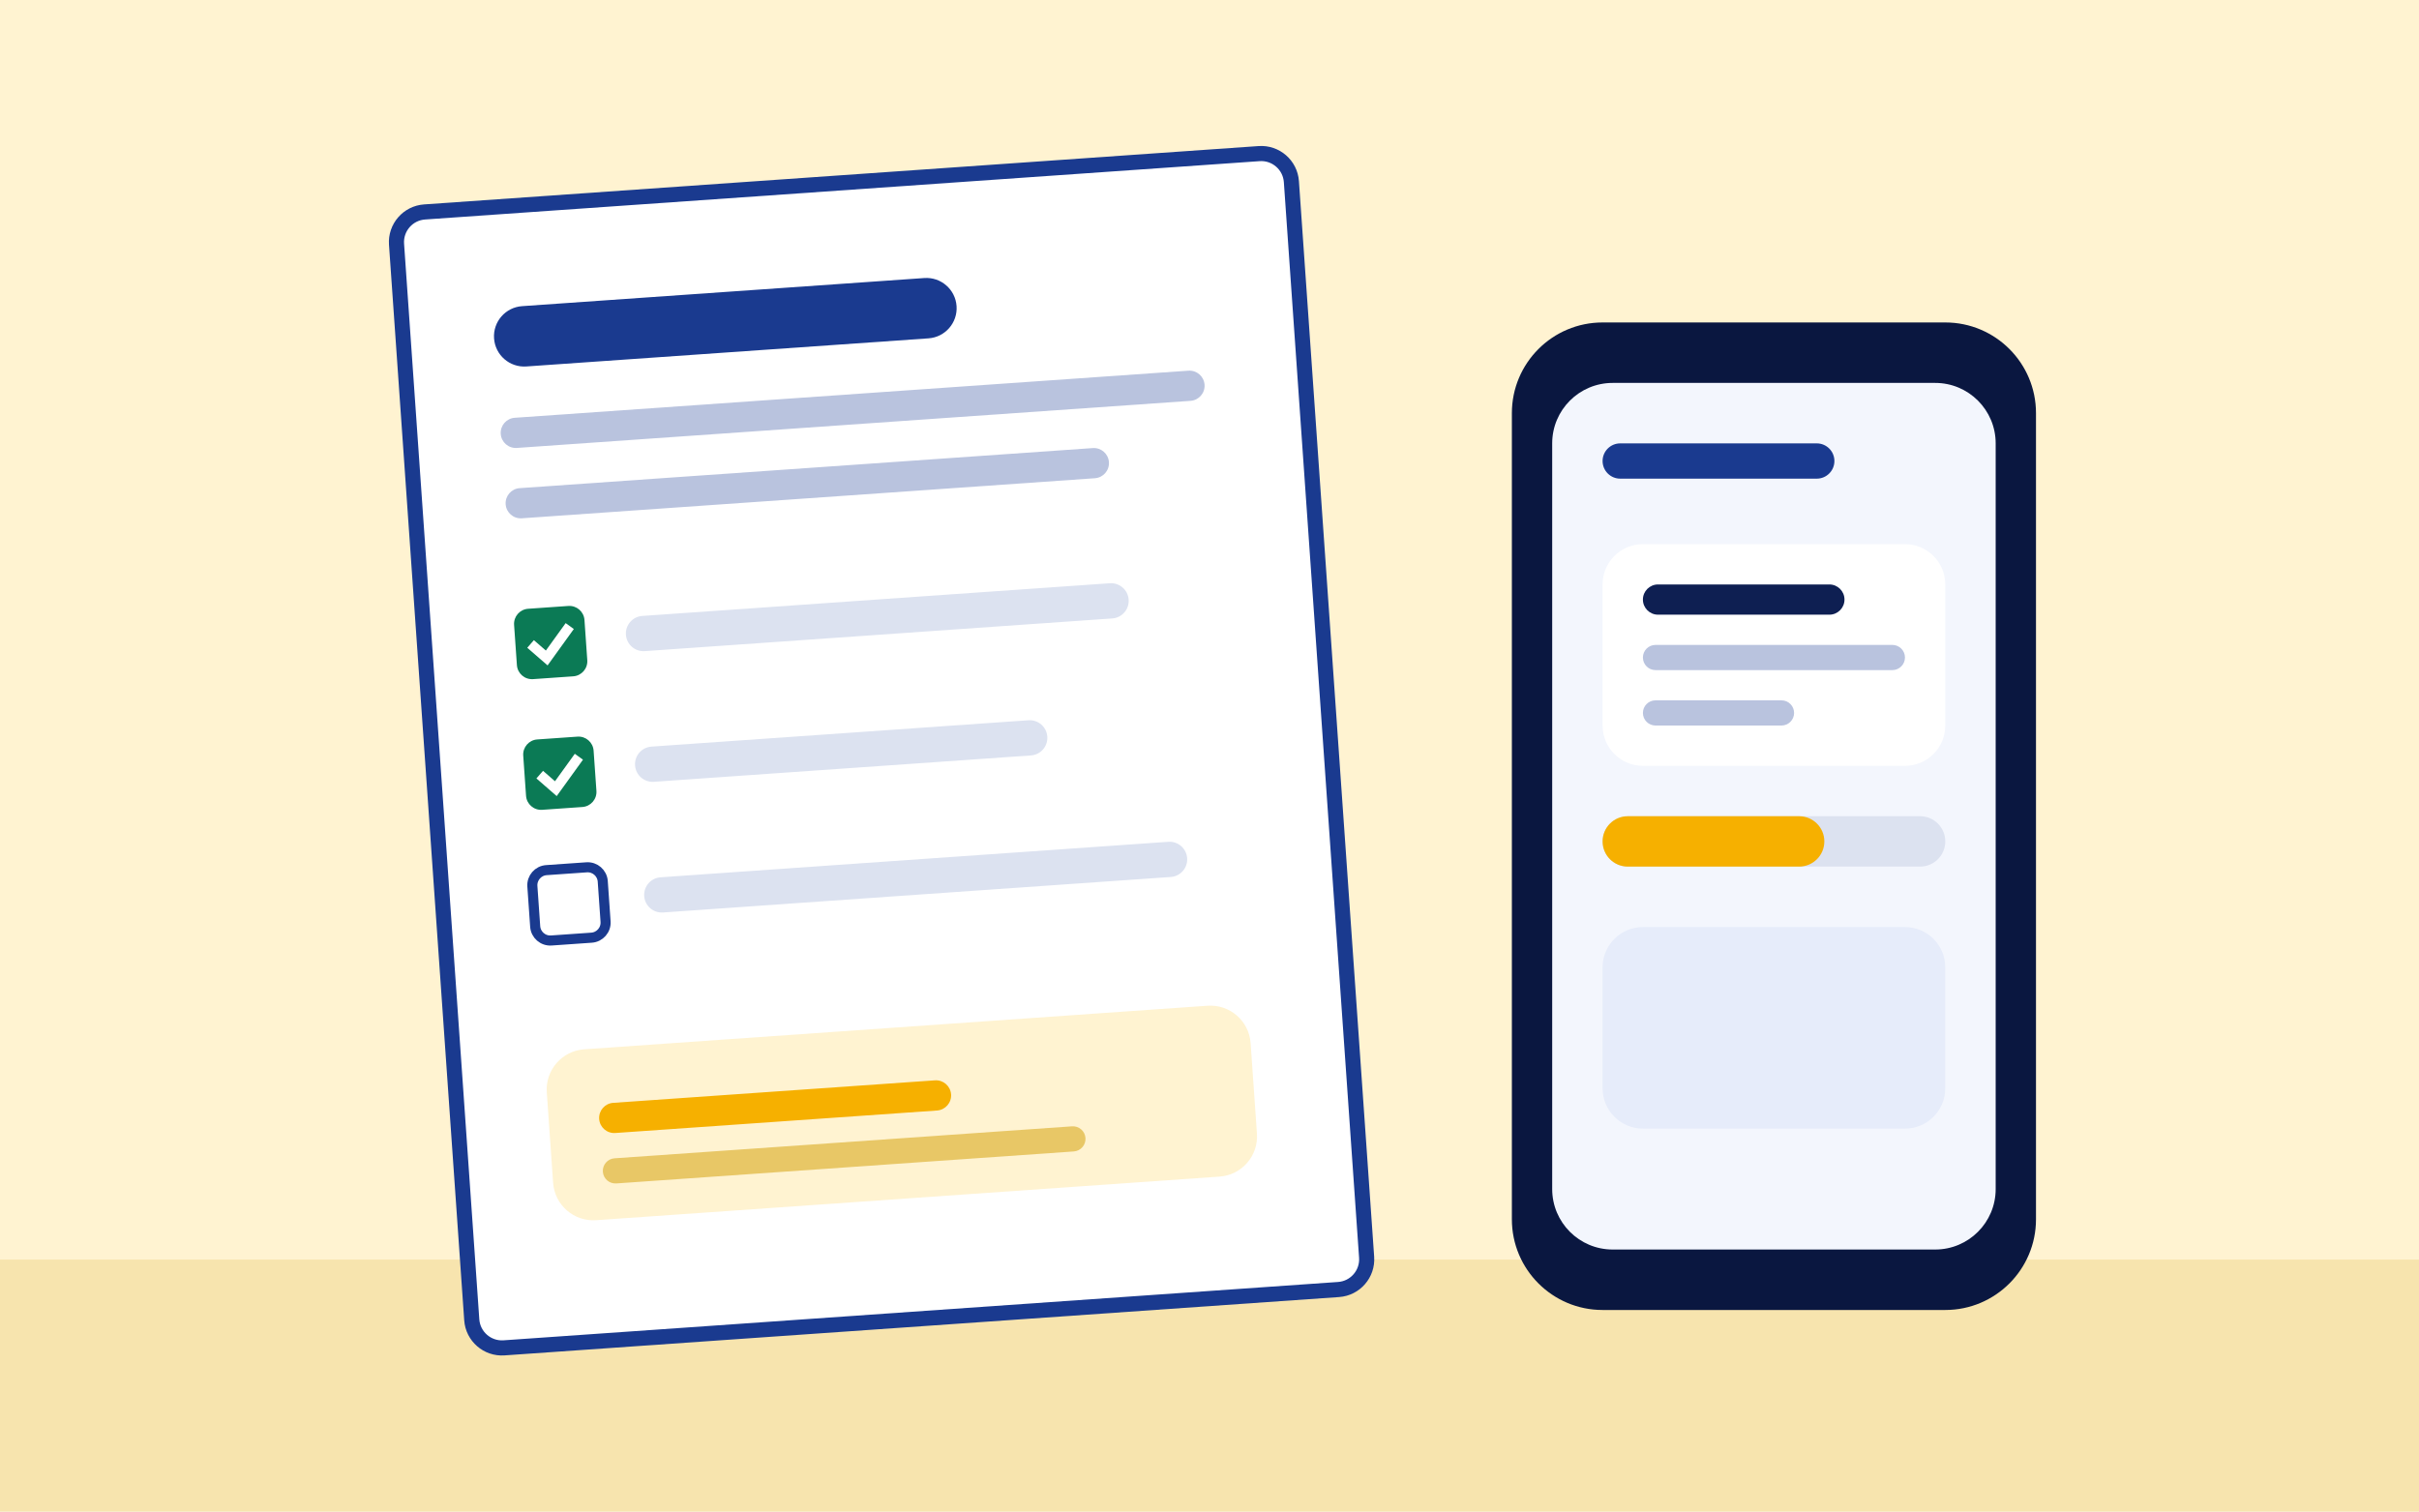
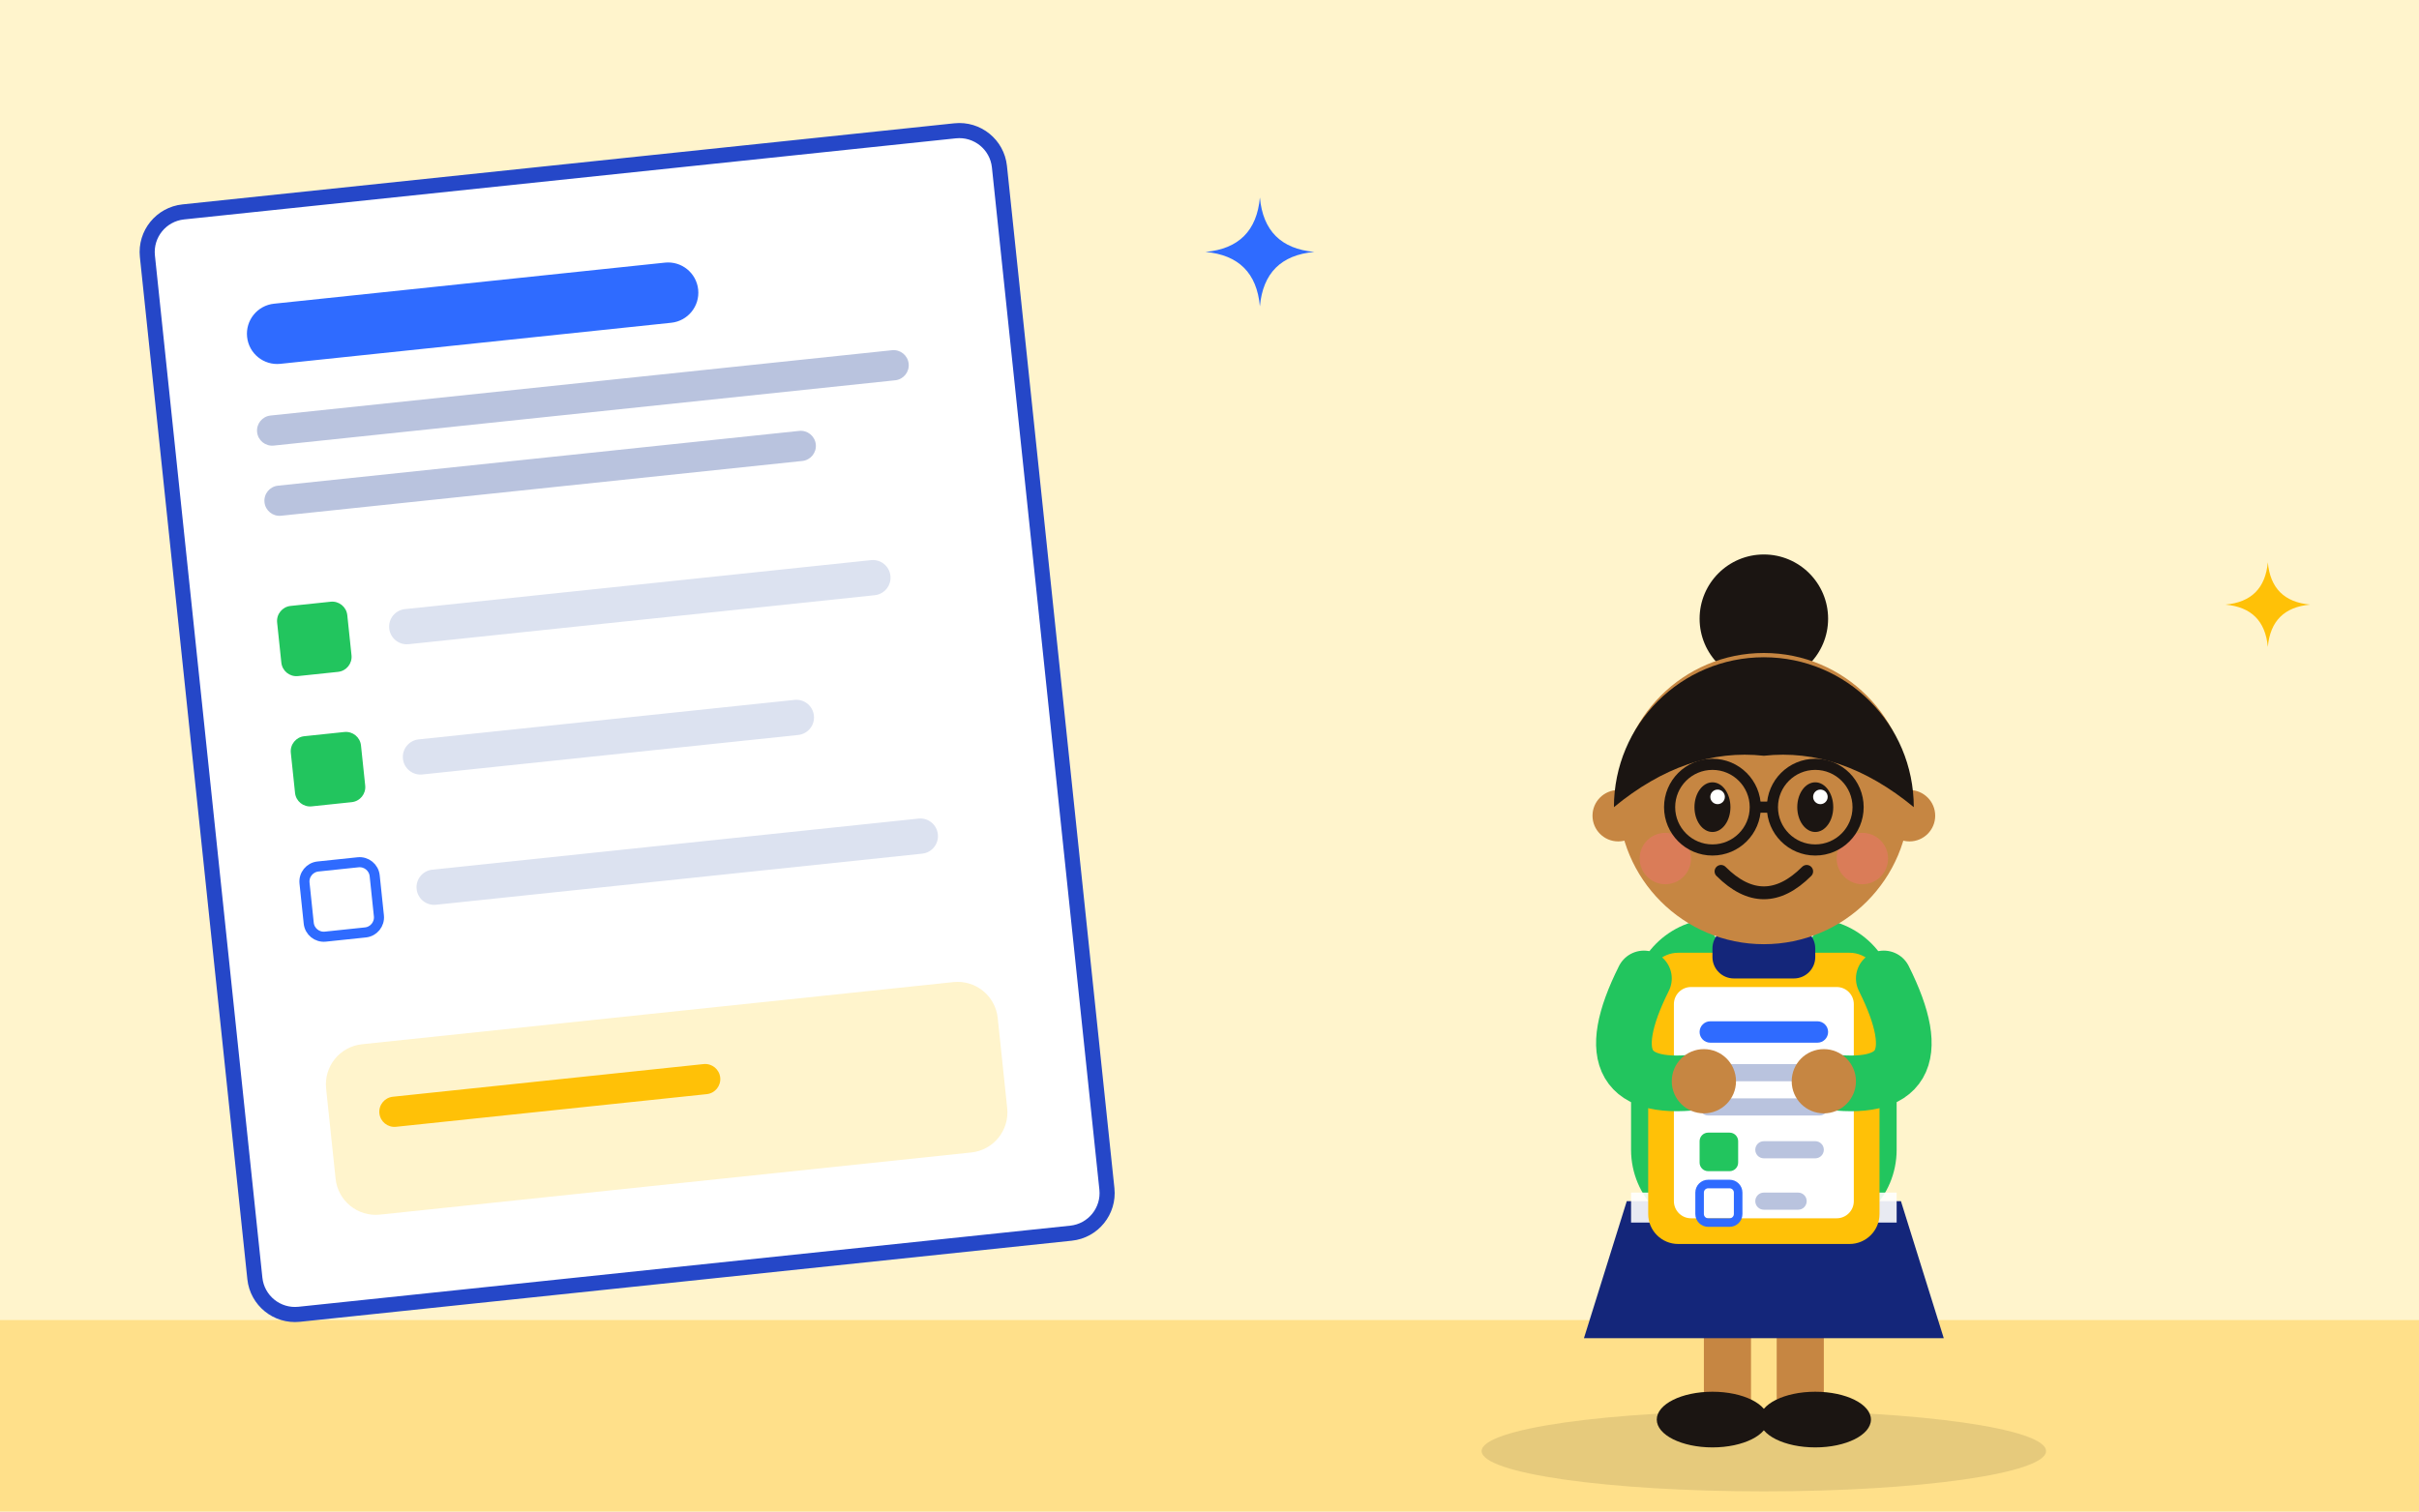
<svg xmlns="http://www.w3.org/2000/svg" viewBox="0 0 480 300" role="img" aria-labelledby="t">
-   <rect width="480" height="300" fill="#FFF3D1" />
-   <rect y="250" width="480" height="50" fill="#F7E4AE" />
-   <g transform="rotate(-4 175 150)">
-     <rect x="86" y="36" width="178" height="226" rx="6" fill="#fff" stroke="#1A3A8F" stroke-width="3" />
-     <rect x="104" y="56" width="92" height="12" rx="6" fill="#1A3A8F" />
-     <rect x="104" y="78" width="140" height="6" rx="3" fill="#B9C3DE" />
-     <rect x="104" y="92" width="120" height="6" rx="3" fill="#B9C3DE" />
-     <rect x="104" y="116" width="14" height="14" rx="3" fill="#0B7A55" />
-     <path d="M107 123l3 3 5-6" fill="none" stroke="#fff" stroke-width="2" />
-     <rect x="126" y="119" width="100" height="7" rx="3.5" fill="#DCE2F0" />
-     <rect x="104" y="142" width="14" height="14" rx="3" fill="#0B7A55" />
-     <path d="M107 149l3 3 5-6" fill="none" stroke="#fff" stroke-width="2" />
-     <rect x="126" y="145" width="82" height="7" rx="3.5" fill="#DCE2F0" />
-     <rect x="104" y="168" width="14" height="14" rx="3" fill="none" stroke="#1A3A8F" stroke-width="2" />
-     <rect x="126" y="171" width="108" height="7" rx="3.5" fill="#DCE2F0" />
-     <rect x="104" y="204" width="140" height="34" rx="8" fill="#FFF3D1" />
-     <rect x="114" y="215" width="70" height="6" rx="3" fill="#F6B000" />
-     <rect x="114" y="226" width="96" height="5" rx="2.5" fill="#E8C766" />
+   <defs />
+   <rect width="480" height="300" fill="#FFF4CC" />
+   <rect y="262" width="480" height="38" fill="#FFE08A" />
+   <g transform="rotate(-6 100 150)">
+     <rect x="40" y="36" width="170" height="220" rx="8" fill="#fff" stroke="#2547C8" stroke-width="3" />
+     <rect x="58" y="56" width="90" height="12" rx="6" fill="#2F6BFF" />
+     <rect x="58" y="78" width="130" height="6" rx="3" fill="#B9C3DE" />
+     <rect x="58" y="92" width="110" height="6" rx="3" fill="#B9C3DE" />
+     <rect x="58" y="116" width="14" height="14" rx="3" fill="#22C55E" />
+     <rect x="80" y="119" width="100" height="7" rx="3.5" fill="#DCE2F0" />
+     <rect x="58" y="142" width="14" height="14" rx="3" fill="#22C55E" />
+     <rect x="80" y="145" width="82" height="7" rx="3.5" fill="#DCE2F0" />
+     <rect x="58" y="168" width="14" height="14" rx="3" fill="none" stroke="#2F6BFF" stroke-width="2" />
+     <rect x="80" y="171" width="104" height="7" rx="3.5" fill="#DCE2F0" />
+     <rect x="58" y="204" width="134" height="34" rx="8" fill="#FFF4CC" />
+     <rect x="68" y="215" width="68" height="6" rx="3" fill="#FFC107" />
  </g>
-   <rect x="300" y="64" width="104" height="196" rx="18" fill="#0A1740" />
-   <rect x="308" y="76" width="88" height="172" rx="12" fill="#F3F6FD" />
-   <rect x="318" y="88" width="46" height="7" rx="3.5" fill="#1A3A8F" />
-   <rect x="318" y="108" width="68" height="44" rx="8" fill="#fff" />
-   <rect x="326" y="116" width="40" height="6" rx="3" fill="#0E1F52" />
-   <rect x="326" y="128" width="52" height="5" rx="2.5" fill="#B9C3DE" />
-   <rect x="326" y="139" width="30" height="5" rx="2.5" fill="#B9C3DE" />
-   <rect x="318" y="162" width="68" height="10" rx="5" fill="#DCE2F0" />
-   <rect x="318" y="162" width="44" height="10" rx="5" fill="#F6B000" />
-   <rect x="318" y="184" width="68" height="40" rx="8" fill="#E6ECFA" />
+   <path transform="translate(250 50) scale(0.9)" d="M0 -12 Q1 -1 12 0 Q1 1 0 12 Q-1 1 -12 0 Q-1 -1 0 -12Z" fill="#2F6BFF" />
+   <path transform="translate(450 120) scale(0.7)" d="M0 -12 Q1 -1 12 0 Q1 1 0 12 Q-1 1 -12 0 Q-1 -1 0 -12Z" fill="#FFC107" />
+   <ellipse cx="350" cy="288" rx="56" ry="8" fill="#000" opacity=".1" />
+   <g transform="translate(350 286) scale(0.85)">
+     <circle cx="0" cy="-192" r="15" fill="#1B1512" />
+     <rect x="-14" y="-30" width="11" height="24" fill="#C68642" />
+     <rect x="3" y="-30" width="11" height="24" fill="#C68642" />
+     <path d="M-32 -56 L32 -56 L42 -24 L-42 -24Z" fill="#14267A" />
+     <ellipse cx="-12" cy="-5" rx="13" ry="6.5" fill="#1B1512" />
+     <ellipse cx="12" cy="-5" rx="13" ry="6.5" fill="#1B1512" />
+     <rect x="-31" y="-122" width="62" height="74" rx="20" fill="#22C55E" />
+     <rect x="-31" y="-58" width="62" height="7" fill="#fff" opacity=".9" />
+     <path d="M-13 -120 L0 -102 L13 -120Z" fill="#fff" />
+     <rect x="-27" y="-114" width="54" height="68" rx="7" fill="#FFC107" />
+     <rect x="-21" y="-106" width="42" height="54" rx="4" fill="#fff" />
+     <rect x="-12" y="-120" width="24" height="12" rx="5" fill="#14267A" />
+     <rect x="-15" y="-98" width="30" height="5" rx="2.5" fill="#2F6BFF" />
+     <rect x="-15" y="-88" width="26" height="4" rx="2" fill="#B9C3DE" />
+     <rect x="-15" y="-80" width="30" height="4" rx="2" fill="#B9C3DE" />
+     <rect x="-15" y="-72" width="9" height="9" rx="2" fill="#22C55E" />
+     <rect x="-2" y="-70" width="16" height="4" rx="2" fill="#B9C3DE" />
+     <rect x="-15" y="-60" width="9" height="9" rx="2" fill="none" stroke="#2F6BFF" stroke-width="2" />
+     <rect x="-2" y="-58" width="12" height="4" rx="2" fill="#B9C3DE" />
+     <path d="M-28 -108 Q-42 -80 -14 -84" fill="none" stroke="#22C55E" stroke-width="13" stroke-linecap="round" />
+     <circle cx="-14" cy="-84" r="7.5" fill="#C68642" />
+     <path d="M28 -108 Q42 -80 14 -84" fill="none" stroke="#22C55E" stroke-width="13" stroke-linecap="round" />
+     <circle cx="14" cy="-84" r="7.5" fill="#C68642" />
+     <circle cx="-34" cy="-146" r="6" fill="#C68642" />
+     <circle cx="34" cy="-146" r="6" fill="#C68642" />
+     <circle cx="0" cy="-150" r="34" fill="#C68642" />
+     <path d="M-35 -148 A35 35 0 0 1 35 -148 Q18 -162 0 -160 Q-18 -162 -35 -148Z" fill="#1B1512" />
+     <ellipse cx="-12" cy="-148" rx="4.2" ry="5.8" fill="#1B1512" />
+     <ellipse cx="12" cy="-148" rx="4.2" ry="5.8" fill="#1B1512" />
+     <circle cx="-10.8" cy="-150.4" r="1.7" fill="#fff" />
+     <circle cx="13.2" cy="-150.4" r="1.7" fill="#fff" />
+     <circle cx="-23" cy="-136" r="6" fill="#FF6B81" opacity=".35" />
+     <circle cx="23" cy="-136" r="6" fill="#FF6B81" opacity=".35" />
+     <path d="M-10 -133 Q0 -123 10 -133" fill="none" stroke="#1B1512" stroke-width="3" stroke-linecap="round" />
+     <circle cx="-12" cy="-148" r="10" fill="none" stroke="#1B1512" stroke-width="2.6" />
+     <circle cx="12" cy="-148" r="10" fill="none" stroke="#1B1512" stroke-width="2.6" />
+     <path d="M-2 -148 H2" stroke="#1B1512" stroke-width="2.6" />
+   </g>
</svg>
